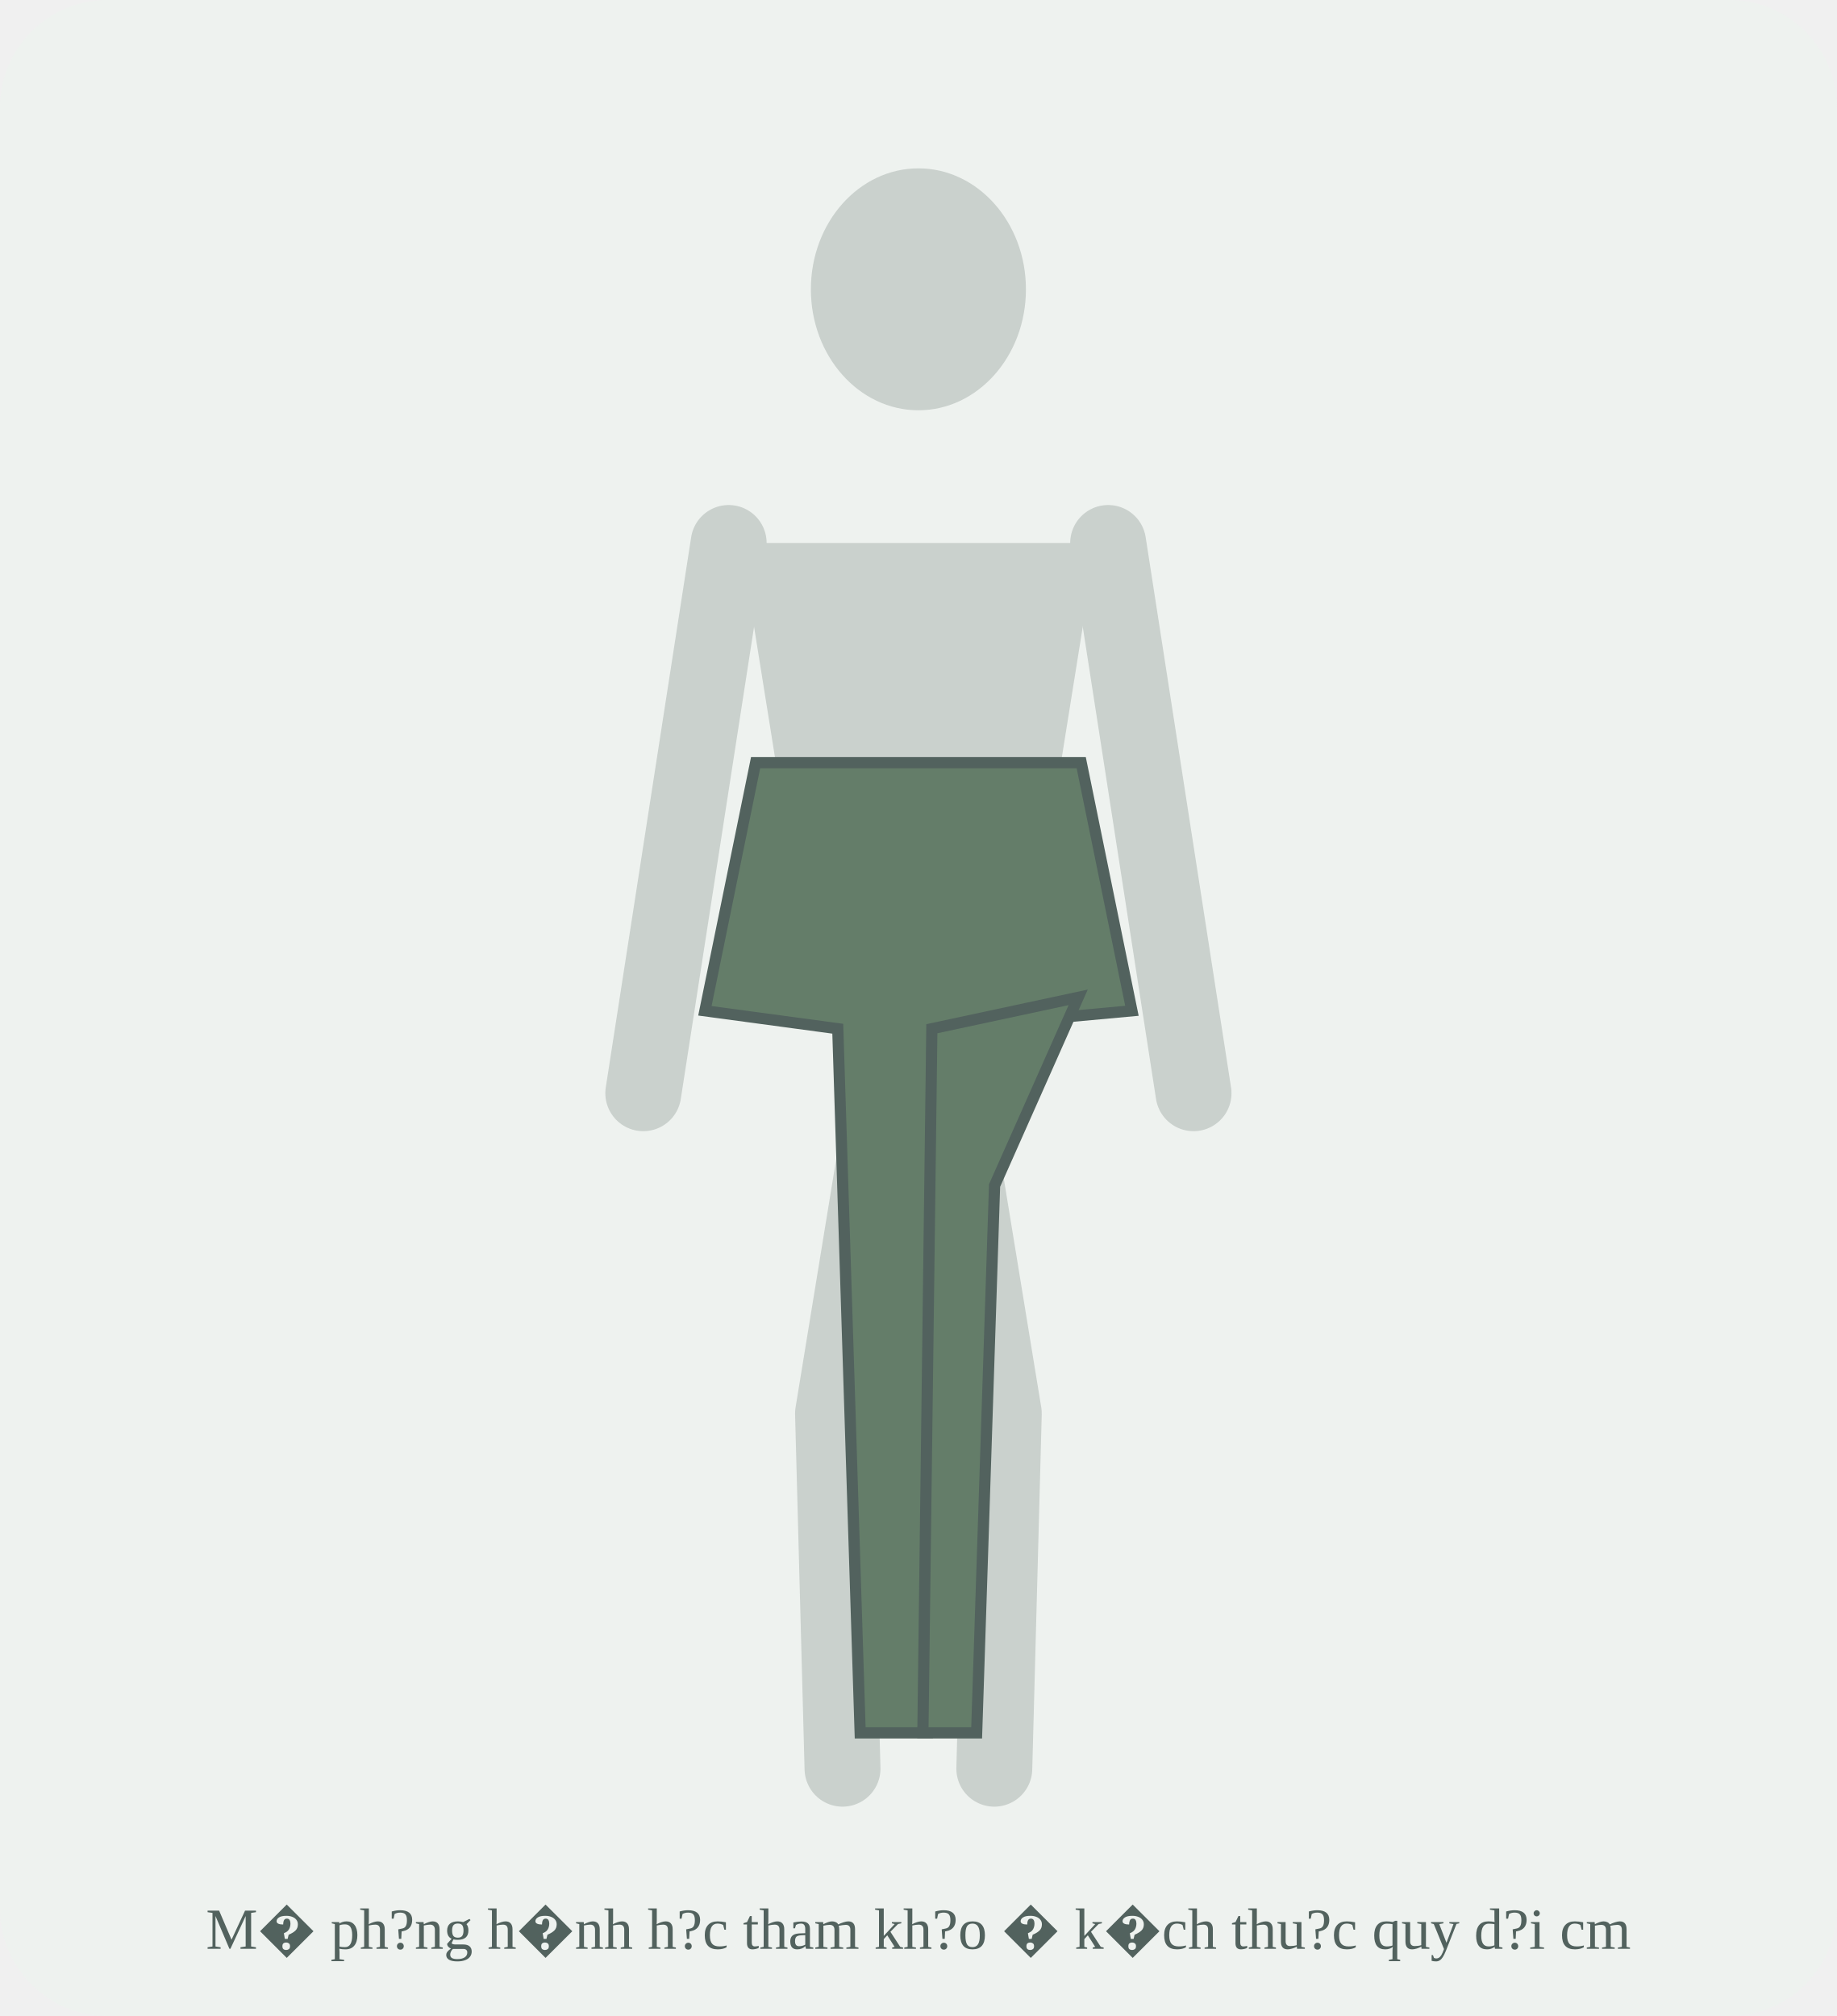
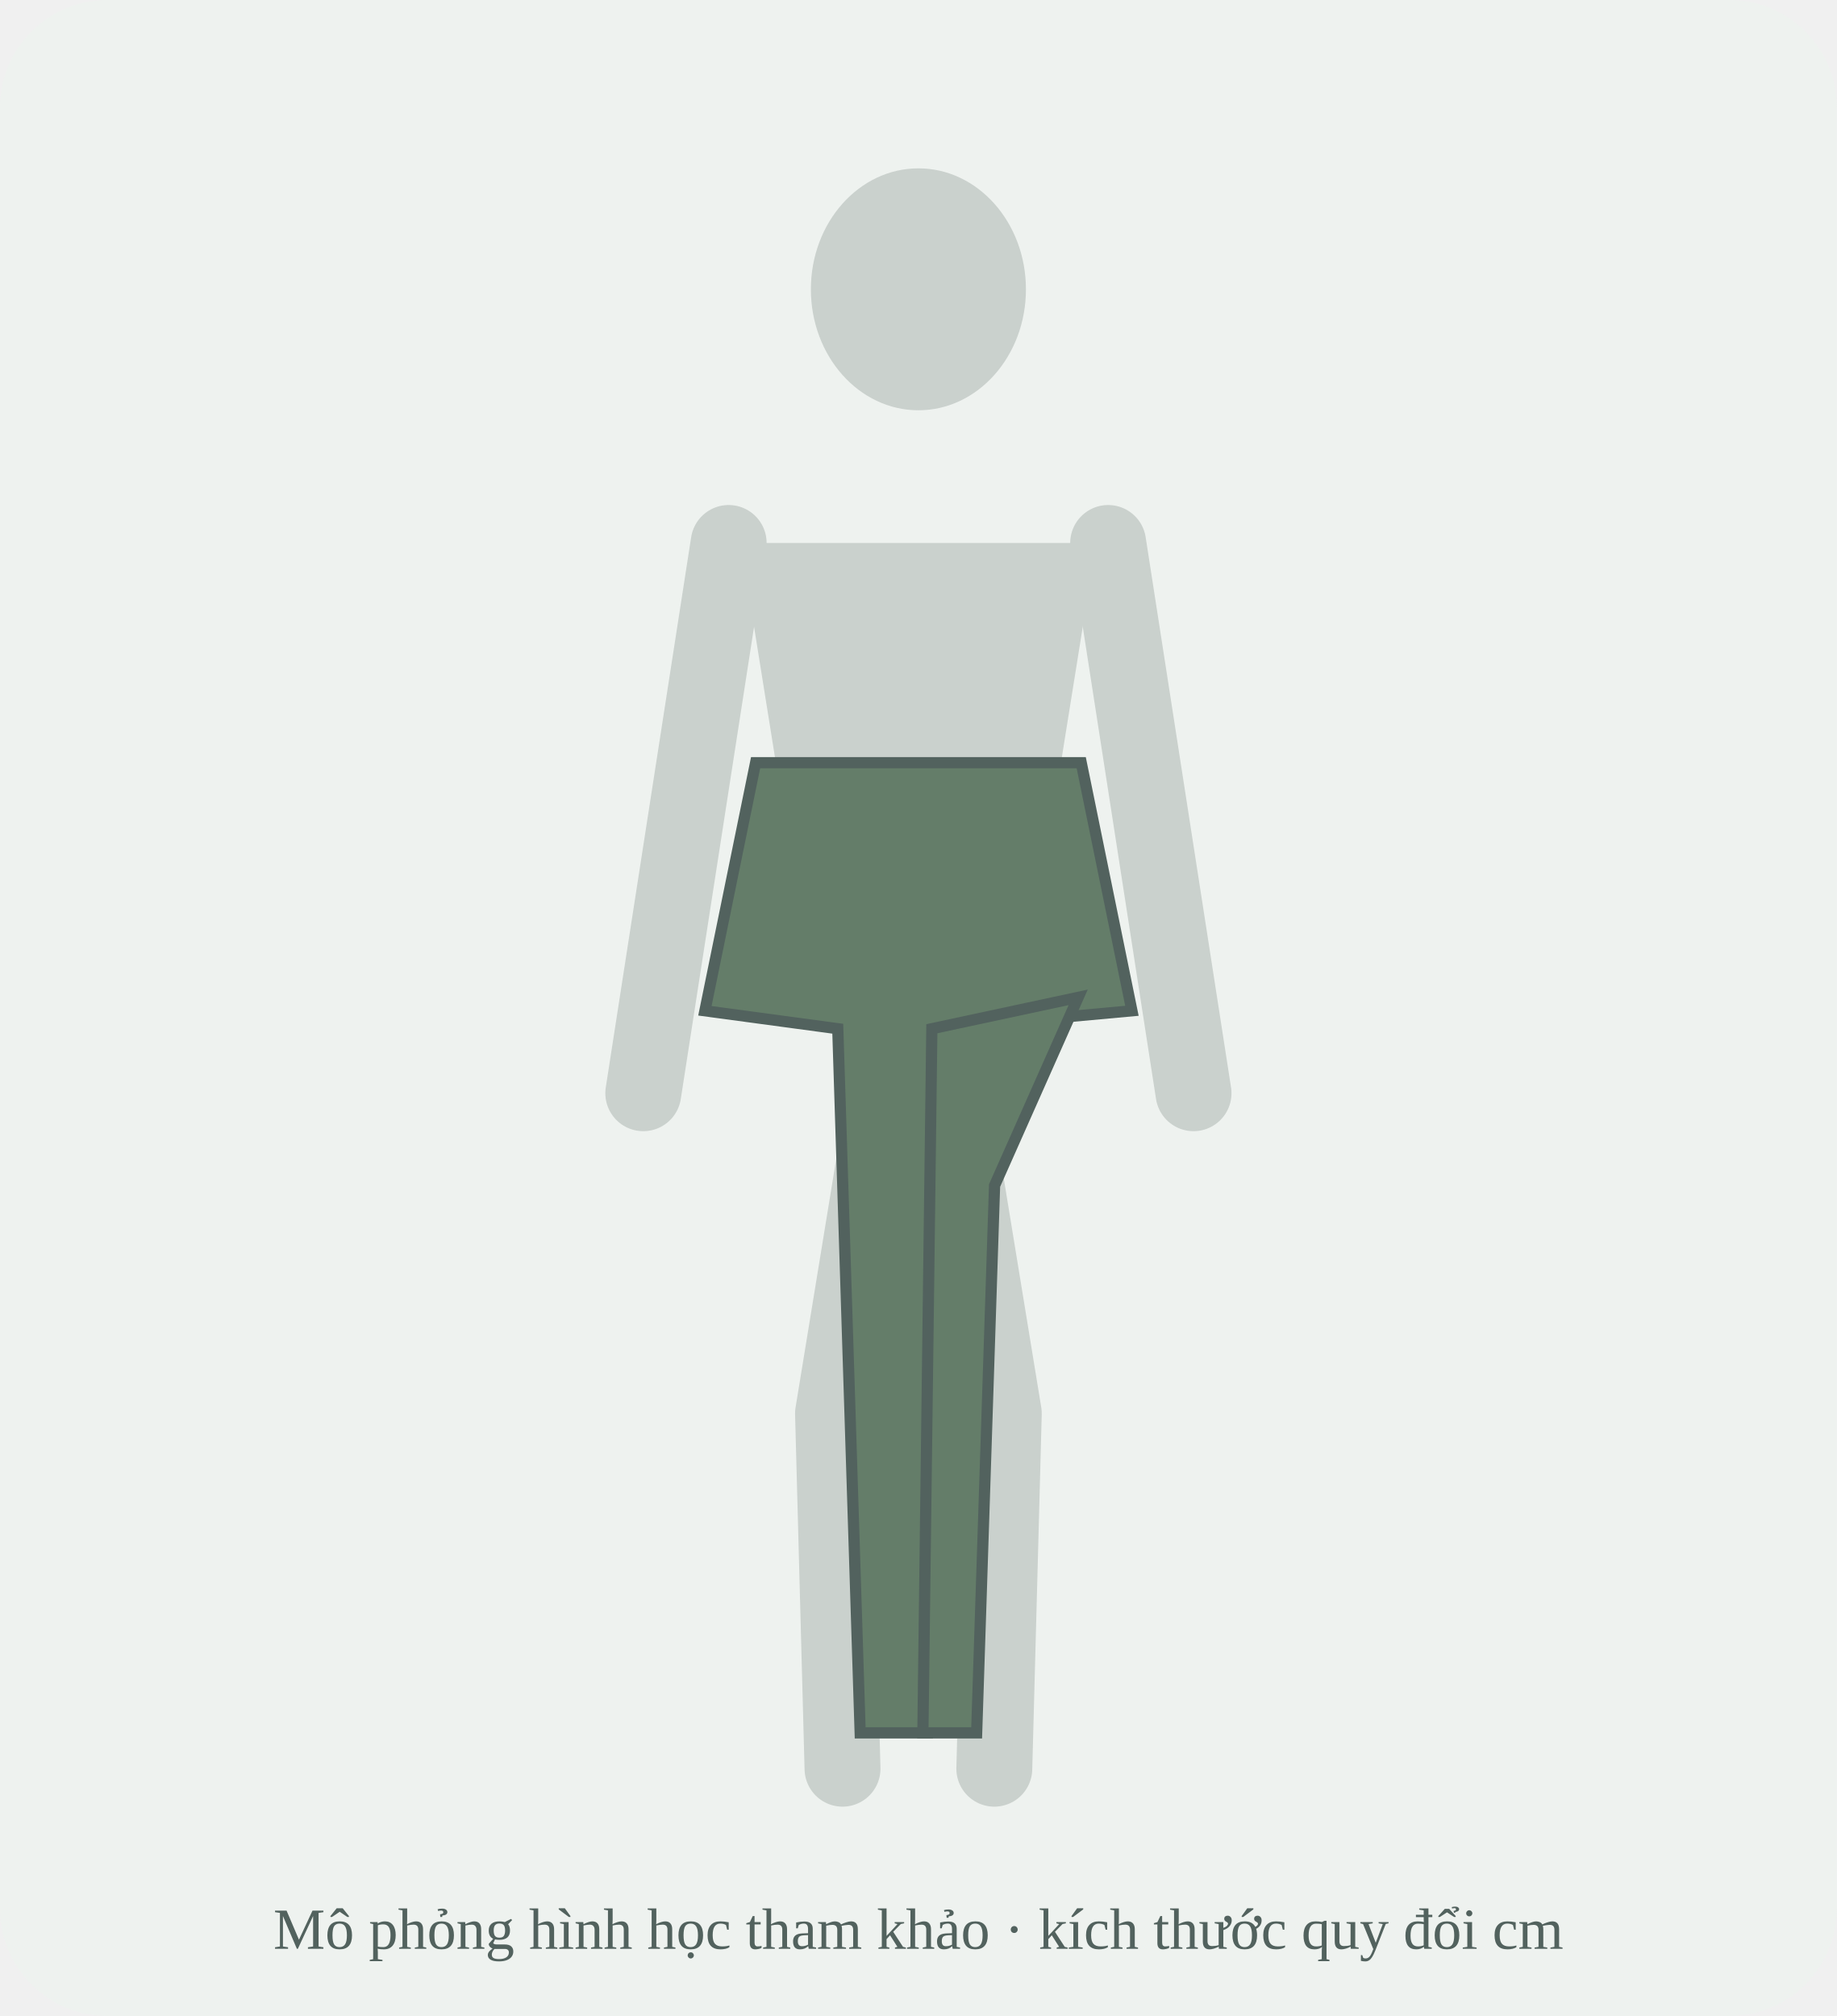
- <svg xmlns="http://www.w3.org/2000/svg" data-garment-id="tpl-bottoms-4" data-garment-category="bottoms" viewBox="0 0 410 450" role="img" aria-label="Ma-no-canh v� trang ph?c minh h?a theo s? do cm">
+ <svg xmlns="http://www.w3.org/2000/svg" data-garment-id="tpl-bottoms-4" data-garment-category="bottoms" viewBox="0 0 410 450" role="img" aria-label="Ma-nơ-canh và trang phục minh họa theo số đo cm">
  <defs>
    <pattern id="ws-stripe" width="12" height="12" patternUnits="userSpaceOnUse">
      <path d="M0 0V12" stroke="#fff" stroke-opacity=".55" stroke-width="3" />
    </pattern>
    <pattern id="ws-check" width="18" height="18" patternUnits="userSpaceOnUse">
      <path d="M0 0H18M0 0V18" stroke="#fff" stroke-opacity=".45" stroke-width="2" />
    </pattern>
    <pattern id="ws-dot" width="14" height="14" patternUnits="userSpaceOnUse">
      <circle cx="4" cy="4" r="2" fill="#fff" fill-opacity=".7" />
    </pattern>
    <pattern id="ws-wave" width="24" height="14" patternUnits="userSpaceOnUse">
      <path d="M0 7Q6 0 12 7T24 7" fill="none" stroke="#fff" stroke-opacity=".6" stroke-width="2" />
    </pattern>
  </defs>
  <rect width="410" height="450" rx="24" fill="#eef2ef" />
  <g transform="">
    <g fill="#b9c1bd" opacity=".68">
      <ellipse cx="205" cy="64.579" rx="24" ry="27" />
      <path d="M 189.16 121.2 L 162.647 121.2 L 166.882 130.958 L 173.659 173.243 L 164.341 206.855 L 197 229.624 L 191 394.8 L 180 394.8 L 197 229.624 L 245.659 206.855 L 236.341 173.243 L 243.118 130.958 L 247.353 121.2 L 220.84 121.2 Z" />
      <path d="M 162.647 121.2 L 143.588 244.024 M 247.353 121.2 L 266.412 244.024 M 200 229.624 L 185.941 315.515 L 188.059 394.8 M 210 229.624 L 224.059 315.515 L 221.941 394.8" fill="none" stroke="#b9c1bd" stroke-width="16.941" stroke-linecap="round" stroke-linejoin="round" />
    </g>
  </g>
  <g transform="">
    <g>
      <path data-garment="tpl-bottoms-4" data-region="main" d="M 168.659 170.243 L 241.341 170.243 L 252.659 225.624 L 209 229.624 L 207 386.8 L 192 386.8 L 187 229.624 L 157.341 225.624 Z" fill="#647d69" stroke="#52625e" stroke-width="2.5" vector-effect="non-scaling-stroke" />
      <path data-garment="tpl-bottoms-4" data-region="main" d="M 208 229.624 L 240.659 222.624 L 222 264.624 L 218 386.8 L 206 386.8 Z" fill="#647d69" stroke="#52625e" stroke-width="2.5" vector-effect="non-scaling-stroke" />
    </g>
  </g>
-   <text x="205" y="435" text-anchor="middle" fill="#52625e" font-size="13">M� ph?ng h�nh h?c tham kh?o � k�ch thu?c quy d?i cm</text>
+   <text x="205" y="435" text-anchor="middle" fill="#52625e" font-size="13">Mô phỏng hình học tham khảo · kích thước quy đổi cm</text>
</svg>
